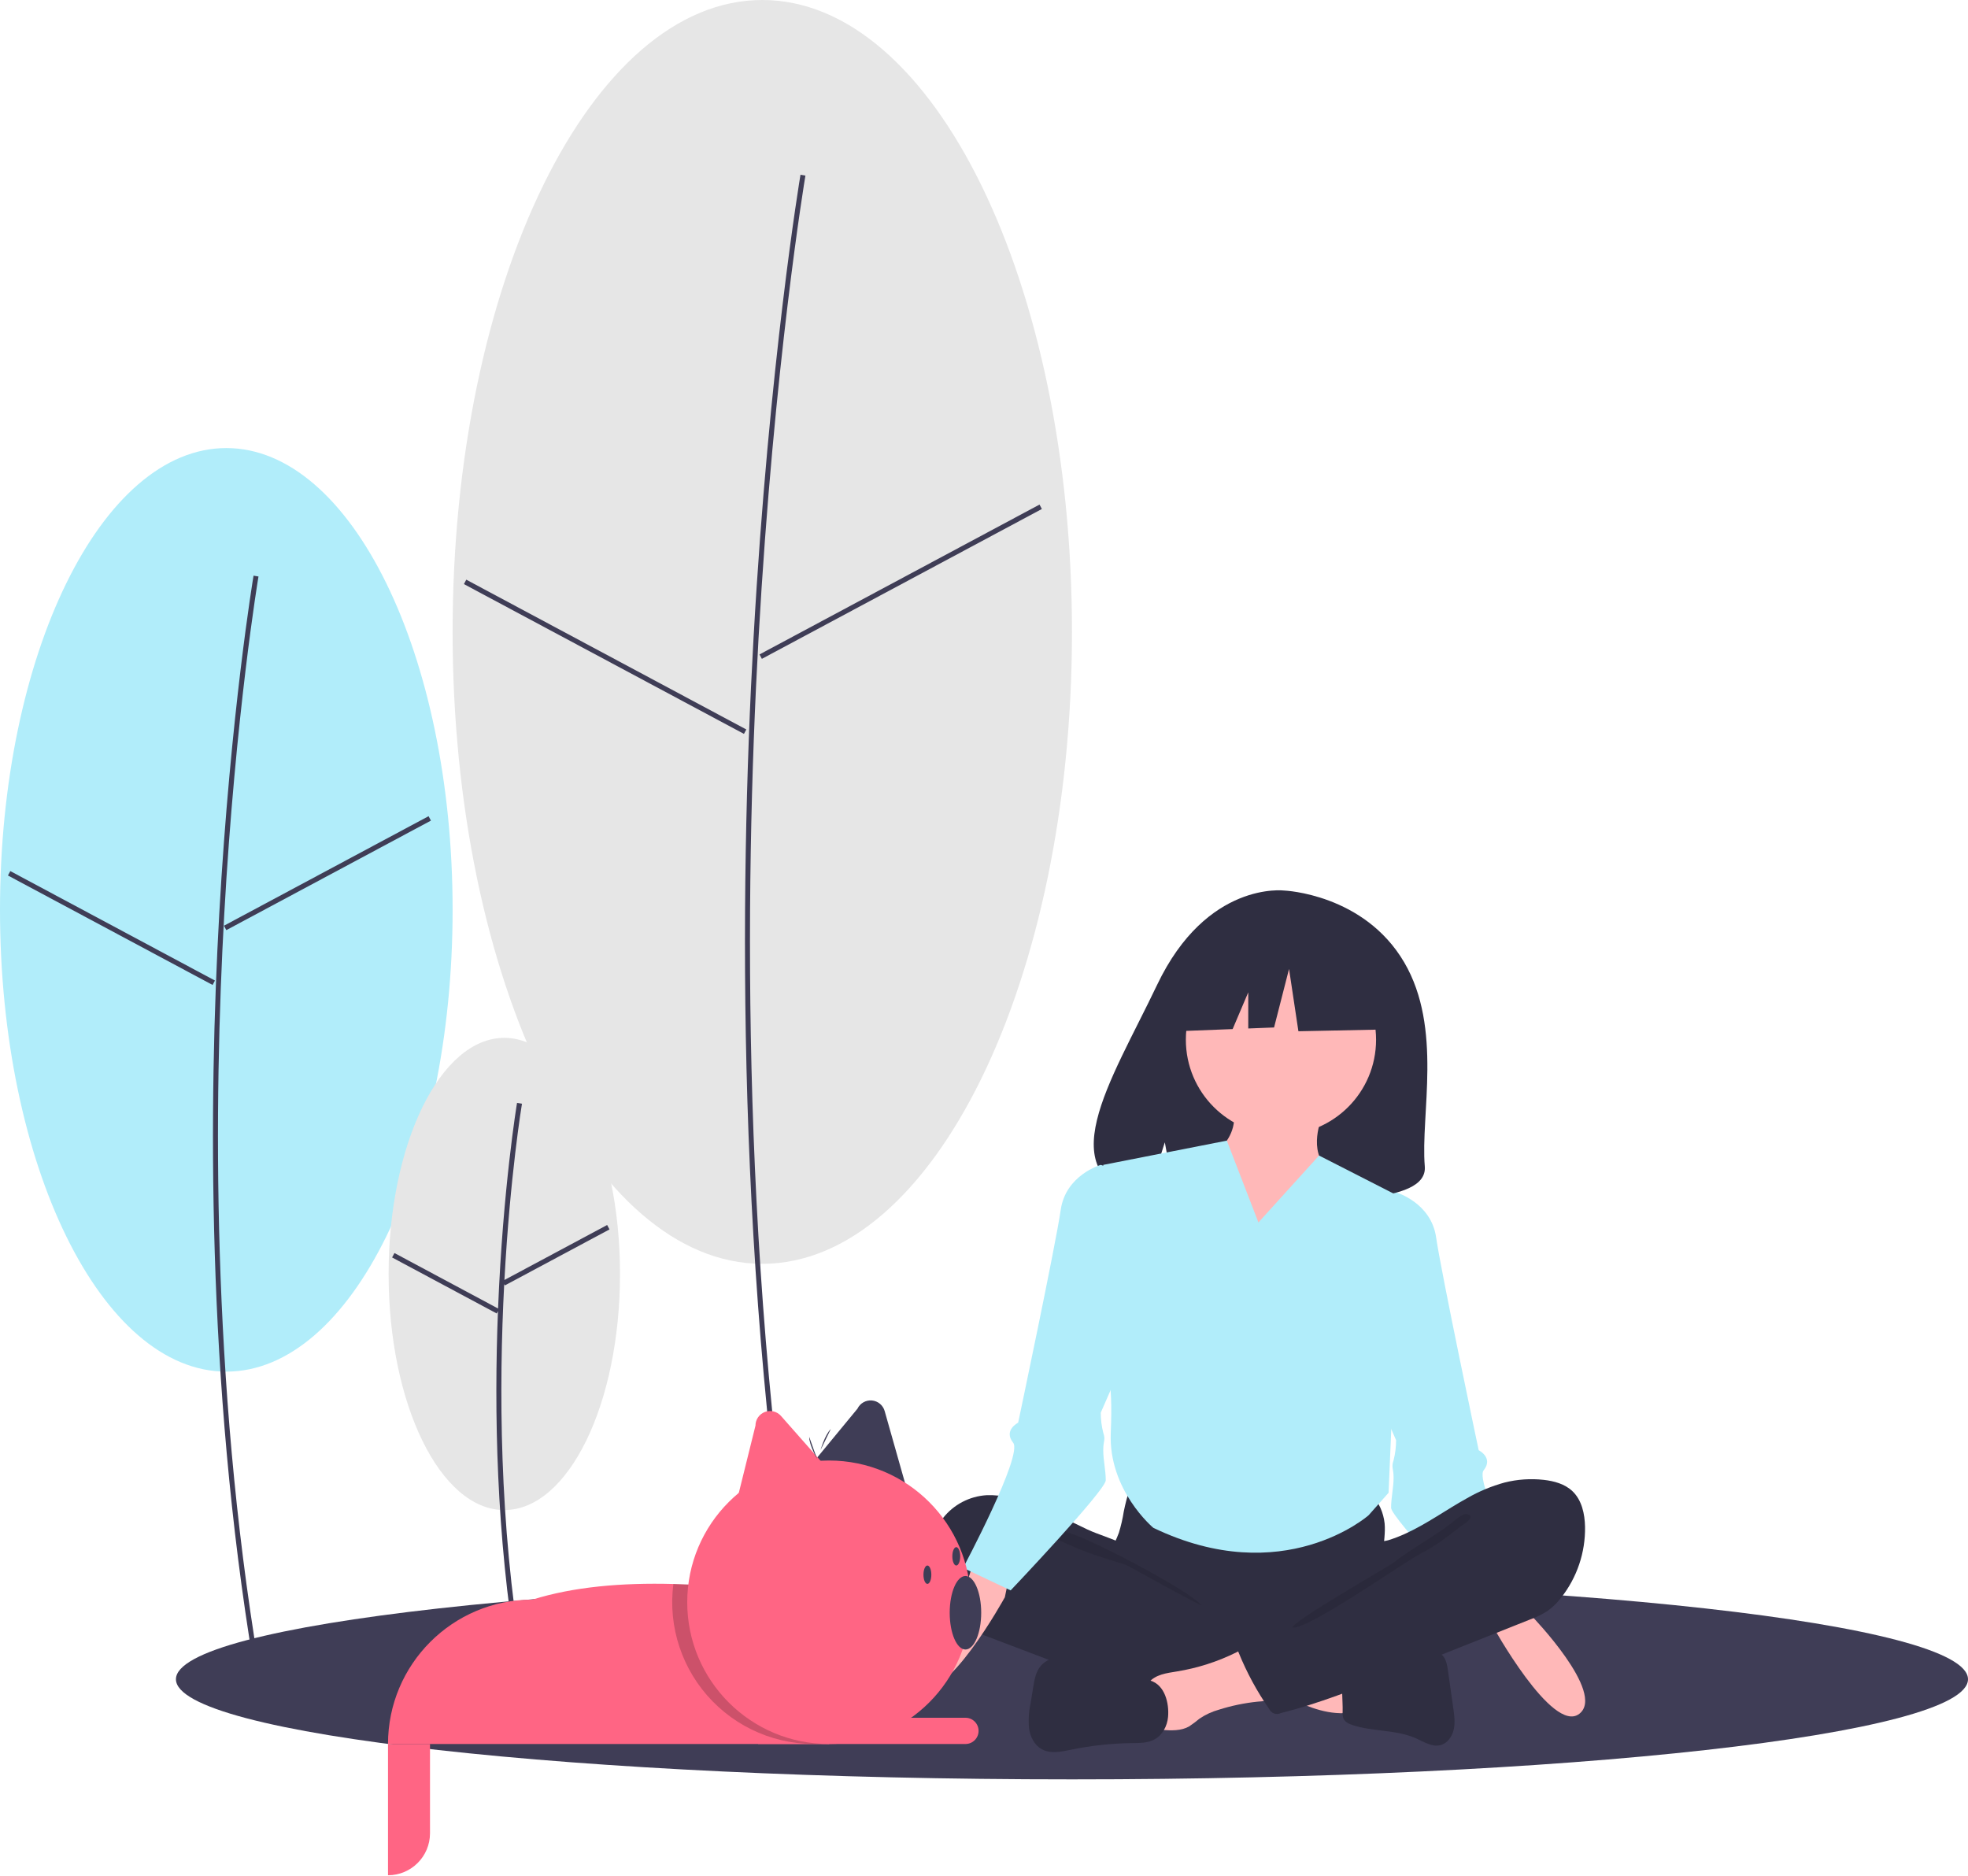
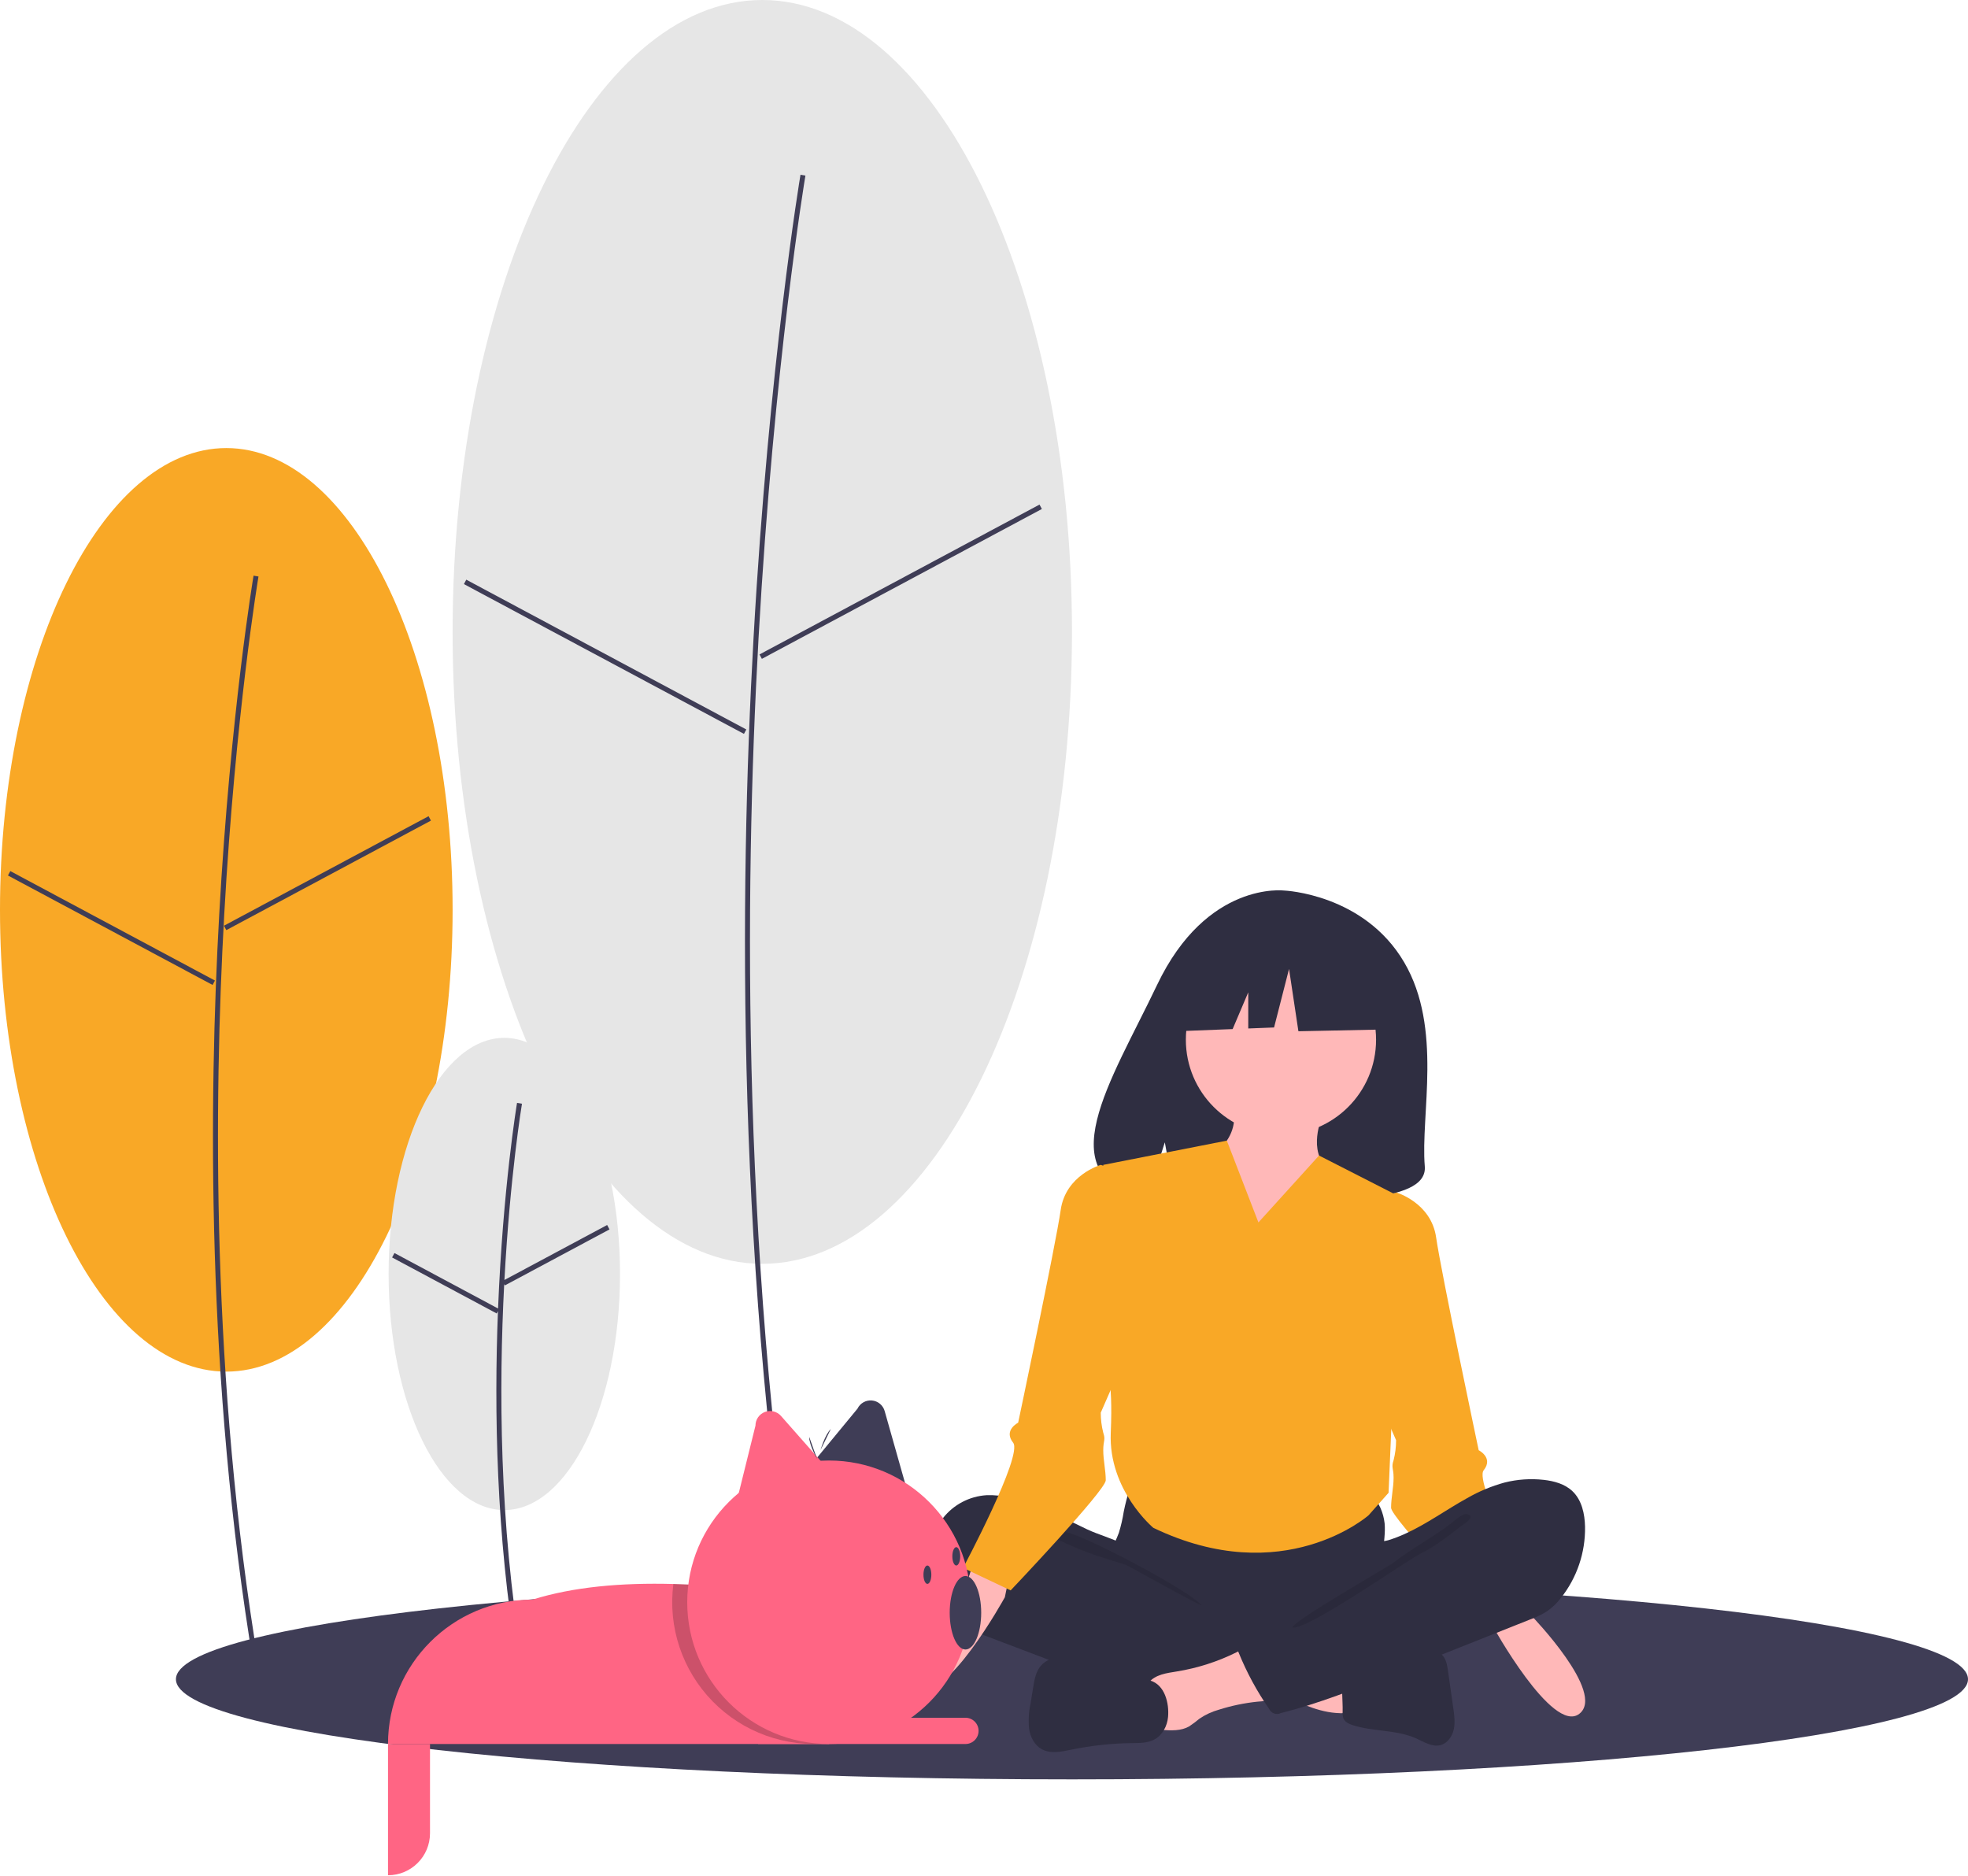
<svg xmlns="http://www.w3.org/2000/svg" id="a4f32909-a035-490f-bc72-f3acc33ef0f1" data-name="Layer 1" width="786.295" height="749.197" viewBox="0 0 786.295 749.197">
  <ellipse cx="428.295" cy="670.89" rx="358" ry="40" fill="#3f3d56" />
  <path d="M812.694,702.031l6.174,19.023s29.736,30.721,18.981,39.048-34.884-35.568-34.884-35.568l-4.447-21.476Z" transform="translate(-206.8527 -75.40145)" fill="#ffb8b8" />
-   <path d="M755.647,554.792l9-3s14,4,16,18,17,85,17,85,6,3,2,8,20,50,20,50l-19,9s-38-40-38-44,1-8,1-12-1-4,0-7a32.167,32.167,0,0,0,1-8l-7-16Z" transform="translate(-206.8527 -75.40145)" fill="#b1edfa" />
-   <ellipse cx="90.418" cy="363.498" rx="90.418" ry="184.489" fill="#b1edfa" />
+   <path d="M755.647,554.792l9-3s14,4,16,18,17,85,17,85,6,3,2,8,20,50,20,50l-19,9s-38-40-38-44,1-8,1-12-1-4,0-7a32.167,32.167,0,0,0,1-8l-7-16Z" transform="translate(-206.8527 -75.40145)" fill="#f9a826" />
+   <ellipse cx="90.418" cy="363.498" rx="90.418" ry="184.489" fill="#f9a826" />
  <path d="M296.44,440.813c4.51-80.307,13.598-134.551,13.689-135.09l-1.972-.334c-.091.539-9.195,54.871-13.712,135.281-4.169,74.214-5.175,186.467,13.712,299.786l1.973-.328C291.275,627.001,292.279,514.918,296.44,440.813Z" transform="translate(-206.8527 -75.40145)" fill="#3f3d56" />
  <rect x="291.316" y="423.245" width="92.725" height="2" transform="translate(-367.0872 134.1508) rotate(-28.1569)" fill="#3f3d56" />
  <rect x="250.382" y="399.802" width="2" height="92.725" transform="translate(-467.4565 381.993) rotate(-61.8584)" fill="#3f3d56" />
  <ellipse cx="304.565" cy="252.458" rx="123.73" ry="252.458" fill="#e6e6e6" />
  <path d="M509.915,330.446c6.173-109.911,18.611-184.152,18.736-184.889l-1.972-.334c-.125.738-12.579,75.065-18.759,185.08-5.705,101.538-7.081,255.118,18.759,410.153l1.973-.328C502.844,585.284,504.218,431.875,509.915,330.446Z" transform="translate(-206.8527 -75.40145)" fill="#3f3d56" />
  <rect x="503.27" y="306.806" width="126.887" height="2" transform="translate(-285.037 228.4522) rotate(-28.1571)" fill="#3f3d56" />
  <rect x="447.623" y="274.358" width="2" height="126.887" transform="translate(-267.6919 498.664) rotate(-61.8584)" fill="#3f3d56" />
  <ellipse cx="201.491" cy="508.968" rx="46.229" ry="94.325" fill="#e6e6e6" />
  <path d="M408.303,588.433l.274.512,41.798-22.372-.943-1.764-41.041,21.967c2.271-41.801,6.916-69.863,7.01-70.415l-1.972-.334c-.102.603-5.621,33.927-7.58,82.145L364.455,576.016,363.512,577.78,405.309,600.152l.499-.933c-1.567,39.797-.689,89.56,7.62,139.41l1.973-.328C406.342,683.949,406.143,629.699,408.303,588.433Z" transform="translate(-206.8527 -75.40145)" fill="#3f3d56" />
  <path d="M767.884,459.866c-16.074-27.395-47.876-28.672-47.876-28.672s-30.989-3.997-50.868,37.726c-18.529,38.89-44.101,76.439-4.117,85.543l7.222-22.674,4.473,24.362a155.111,155.111,0,0,0,17.108.295c42.82-1.394,83.599.408,82.286-15.091C774.367,520.752,783.35,486.226,767.884,459.866Z" transform="translate(-206.8527 -75.40145)" fill="#2f2e41" />
  <path d="M655.842,679.301a61.24,61.24,0,0,1-1.949,8.463c-.956,2.712-2.432,5.22-3.307,7.96-2.787,8.734,1.077,18.472,7.247,25.213a40.722,40.722,0,0,0,19.887,11.911c5.566,1.412,11.354,1.615,17.091,1.812,15.885.543,32.178,1.029,47.229-4.12a81.72,81.72,0,0,0,13.722-6.288,10.287,10.287,0,0,0,3.56-2.828c1.148-1.649,1.295-3.786,1.285-5.801-.034-6.792-1.399-13.55-1.075-20.334.18-3.758.877-7.513.534-11.259a20.71,20.71,0,0,0-15.738-17.892c-4.27-.925-8.698-.421-13.046.001a329.789,329.789,0,0,1-33.951,1.531c-11.582-.075-23.093-1.858-34.617-2.044-3.408-.055-3.339,1.005-4.424,4.332A81.605,81.605,0,0,0,655.842,679.301Z" transform="translate(-206.8527 -75.40145)" fill="#2f2e41" />
  <path d="M610.552,673.78a33.989,33.989,0,0,0-9.533-1.022,24.06,24.06,0,0,0-17.379,9.114,24.491,24.491,0,0,0-4.711,19.177,40.533,40.533,0,0,0,3.777,10.412c2.528,5.175,5.56,10.338,10.241,13.655a39.737,39.737,0,0,0,9.038,4.339l24.65,9.367c3.626,1.378,7.253,2.756,10.915,4.034a211.899,211.899,0,0,0,57.013,11.432c5.919.356,11.928.454,17.702-.905a5.749,5.749,0,0,0,3.625-1.976,6.302,6.302,0,0,0,.81-2.699l1.517-10.711a9.047,9.047,0,0,0-.129-4.515c-.695-1.8-2.437-2.932-4.097-3.895-16.206-9.388-35.128-14.568-48.769-27.453-3.211-3.033-5.899-7.842-9.8-9.902-4.424-2.337-9.635-3.67-14.208-5.823C631.217,681.702,621.387,676.293,610.552,673.78Z" transform="translate(-206.8527 -75.40145)" fill="#2f2e41" />
  <path d="M635.162,688.22c8.713,2.754,45.498,21.832,51.804,28.493-.845.307-29.52-15.902-30.381-16.162-7.821-2.368-15.686-4.751-23.114-8.216-1.494-.697-9.707-3.973-9.335-5.875C624.555,684.314,633.615,687.731,635.162,688.22Z" transform="translate(-206.8527 -75.40145)" opacity="0.1" />
  <path d="M743.86,759.842a2.034,2.034,0,0,0,1.381-.41,2.165,2.165,0,0,0,.432-1.603l-.041-14.592c-4.16-1.999-8.813-2.64-13.381-3.256L710.94,737.108c.49.066-3.332,9.258-2.746,10.486,1.033,2.163,8.926,4.08,11.153,5.101C727.091,756.245,735.138,760.148,743.86,759.842Z" transform="translate(-206.8527 -75.40145)" fill="#ffb8b8" />
  <path d="M676.996,743.187c-4.024.646-8.515,1.218-11.121,4.377-3.305,4.006-1.898,9.979-.321,14.942a6.454,6.454,0,0,0,1.371,2.719c1.076,1.071,2.724,1.227,4.233,1.324,3.67.234,7.575.418,10.781-1.398a47.284,47.284,0,0,0,4.188-3.14,26.743,26.743,0,0,1,7.7-3.551,77.279,77.279,0,0,1,15.456-3.213,23.853,23.853,0,0,0,6.089-1.083,6.774,6.774,0,0,0,4.288-4.199c.743-2.652-.785-5.355-2.251-7.681-1.825-2.897-3.759-5.947-6.481-8.08-3.971-3.111-5.935-.723-9.935,1.268A83.779,83.779,0,0,1,676.996,743.187Z" transform="translate(-206.8527 -75.40145)" fill="#ffb8b8" />
  <path d="M666.481,746.842l-25.549-7.617a33.562,33.562,0,0,0-9.508-1.858c-3.24.002-6.63,1.074-8.732,3.562-1.981,2.345-2.548,5.551-3.042,8.591l-1.057,6.504a32.945,32.945,0,0,0-.592,9.988c.483,3.314,2.16,6.625,5.076,8.229,3.536,1.946,7.869.995,11.815.182a127.567,127.567,0,0,1,24.212-2.619c3.058-.037,6.266.002,8.968-1.443,3.212-1.717,5.134-5.348,5.464-9C674.039,755.806,672.203,748.548,666.481,746.842Z" transform="translate(-206.8527 -75.40145)" fill="#2f2e41" />
  <path d="M753.903,740.205c3.312-.586,6.235-2.484,9.409-3.605,4.467-1.577,9.308-1.577,14.041-1.56,1.737.006,3.588.046,5.034,1.017,2.085,1.4,2.619,4.202,2.974,6.702l2.139,15.088c.402,2.838.802,5.752.175,8.548s-2.517,5.492-5.268,6.213c-3.341.876-6.616-1.277-9.771-2.691-7.884-3.534-17.049-2.631-25.27-5.273-1.526-.49-3.16-1.24-3.782-2.728a6.257,6.257,0,0,1-.294-2.607c.141-4.85-.873-11.472.574-16.107C745.165,739.034,750.206,740.205,753.903,740.205Z" transform="translate(-206.8527 -75.40145)" fill="#2f2e41" />
  <path d="M807.971,667.707A43.998,43.998,0,0,1,823.6,666.63c4.178.464,8.483,1.637,11.534,4.554,3.713,3.55,4.906,9.041,5.006,14.201a44.614,44.614,0,0,1-9.56,28.335,25.588,25.588,0,0,1-5.466,5.307,35.846,35.846,0,0,1-7.112,3.457L762.798,744.446c-14.523,5.778-29.097,11.572-44.245,15.381a3.436,3.436,0,0,1-4.64-1.697,115.669,115.669,0,0,1-12.099-22.324,2.018,2.018,0,0,1-.156-1.672,1.984,1.984,0,0,1,.815-.7l39.046-22.629a39.471,39.471,0,0,0,7.947-5.523,19.897,19.897,0,0,0,4.08-5.73c.809-1.705.885-5.729,1.919-6.989,1.012-1.234,4.475-1.332,6.074-1.818a54.821,54.821,0,0,0,6.612-2.521c8.734-3.941,16.512-9.668,24.885-14.282A63.547,63.547,0,0,1,807.971,667.707Z" transform="translate(-206.8527 -75.40145)" fill="#2f2e41" />
  <path d="M785.835,684.606c-6.708,5.082-15.394,9.753-22.043,14.969-2.269,1.78-40.095,23.23-40.63,26.079,6.203,1.054,45.715-26.827,51.368-29.609s10.664-6.705,15.63-10.6c1.265-.992,6.629-3.976,2.996-5.085C791.11,679.737,787.346,683.59,785.835,684.606Z" transform="translate(-206.8527 -75.40145)" opacity="0.1" />
  <circle cx="511.795" cy="415.39" r="38" fill="#ffb8b8" />
  <path d="M734.647,522.792s-6,15,5,21-34,54-34,54l-20-58s17-6,14-22Z" transform="translate(-206.8527 -75.40145)" fill="#ffb8b8" />
-   <path d="M709.647,563.792l24.218-26.736,32.782,16.736-5,118-8,9s-34,30-86,5c0,0-18-15-17-38s-2-26-2-26l-1-81,49.371-9.688Z" transform="translate(-206.8527 -75.40145)" fill="#b1edfa" />
+   <path d="M709.647,563.792l24.218-26.736,32.782,16.736-5,118-8,9s-34,30-86,5c0,0-18-15-17-38s-2-26-2-26l-1-81,49.371-9.688Z" transform="translate(-206.8527 -75.40145)" fill="#f9a826" />
  <path d="M598.6,691.031l-6.174,19.023S562.69,740.775,573.445,749.102s34.884-35.568,34.884-35.568l4.447-21.476Z" transform="translate(-206.8527 -75.40145)" fill="#ffb8b8" />
-   <path d="M655.647,543.792l-9-3s-14,4-16,18-17,85-17,85-6,3-2,8-20,50-20,50l19,9s38-40,38-44-1-8-1-12,1-4,0-7a32.167,32.167,0,0,1-1-8l7-16Z" transform="translate(-206.8527 -75.40145)" fill="#b1edfa" />
+   <path d="M655.647,543.792l-9-3s-14,4-16,18-17,85-17,85-6,3-2,8-20,50-20,50l19,9s38-40,38-44-1-8-1-12,1-4,0-7a32.167,32.167,0,0,1-1-8l7-16Z" transform="translate(-206.8527 -75.40145)" fill="#f9a826" />
  <polygon points="553.925 381.823 522.506 365.224 479.119 372.014 470.142 412.005 492.488 411.138 498.73 396.446 498.73 410.895 509.041 410.495 515.026 387.105 518.766 412.005 555.421 411.25 553.925 381.823" fill="#2f2e41" />
  <path d="M538.057,714.482v57.68h-176.18a57.683,57.683,0,0,1,57.68-57.68c16.52-5.15,35.62-6.79,56.34-6.25C495.447,708.732,516.437,711.182,538.057,714.482Z" transform="translate(-206.8527 -75.40145)" fill="#ff6584" />
  <path d="M306.037,684.178h82.847a5.244,5.244,0,0,1,5.244,5.244v0a5.244,5.244,0,0,1-5.244,5.244H306.037a0,0,0,0,1,0,0v-10.487A0,0,0,0,1,306.037,684.178Z" fill="#3f3d56" />
  <path d="M527.238,665.12l22.206-26.918a5.829,5.829,0,0,1,10.865.931l8.757,30.918Z" transform="translate(-206.8527 -75.40145)" fill="#3f3d56" />
  <path d="M500.305,678.829l8.39-33.872a5.829,5.829,0,0,1,10.2-3.857l21.261,24.096Z" transform="translate(-206.8527 -75.40145)" fill="#ff6584" />
  <path d="M155.024,696.762h16.779a0,0,0,0,1,0,0v35.656a16.779,16.779,0,0,1-16.779,16.779h0a0,0,0,0,1,0,0V696.762A0,0,0,0,1,155.024,696.762Z" fill="#ff6584" />
  <path d="M302.891,686.275h82.847a5.244,5.244,0,0,1,5.244,5.244v0a5.244,5.244,0,0,1-5.244,5.244H302.891a0,0,0,0,1,0,0V686.275A0,0,0,0,1,302.891,686.275Z" fill="#ff6584" />
  <path d="M538.057,714.482v57.36a56.645,56.645,0,0,1-62.16-63.61C495.447,708.732,516.437,711.182,538.057,714.482Z" transform="translate(-206.8527 -75.40145)" opacity="0.2" />
  <circle cx="331.206" cy="640.132" r="56.63" fill="#ff6584" />
  <ellipse cx="385.738" cy="644.327" rx="6.292" ry="14.682" fill="#3f3d56" />
  <ellipse cx="370.532" cy="629.121" rx="1.573" ry="3.67" fill="#3f3d56" />
  <ellipse cx="382.068" cy="621.78" rx="1.573" ry="3.67" fill="#3f3d56" />
  <path d="M533.307,658.273s-3.147-5.475-3.147-8.815" transform="translate(-206.8527 -75.40145)" fill="#3f3d56" />
  <path d="M534.692,654.732s1.715-6.078,4.103-8.413" transform="translate(-206.8527 -75.40145)" fill="#3f3d56" />
</svg>
